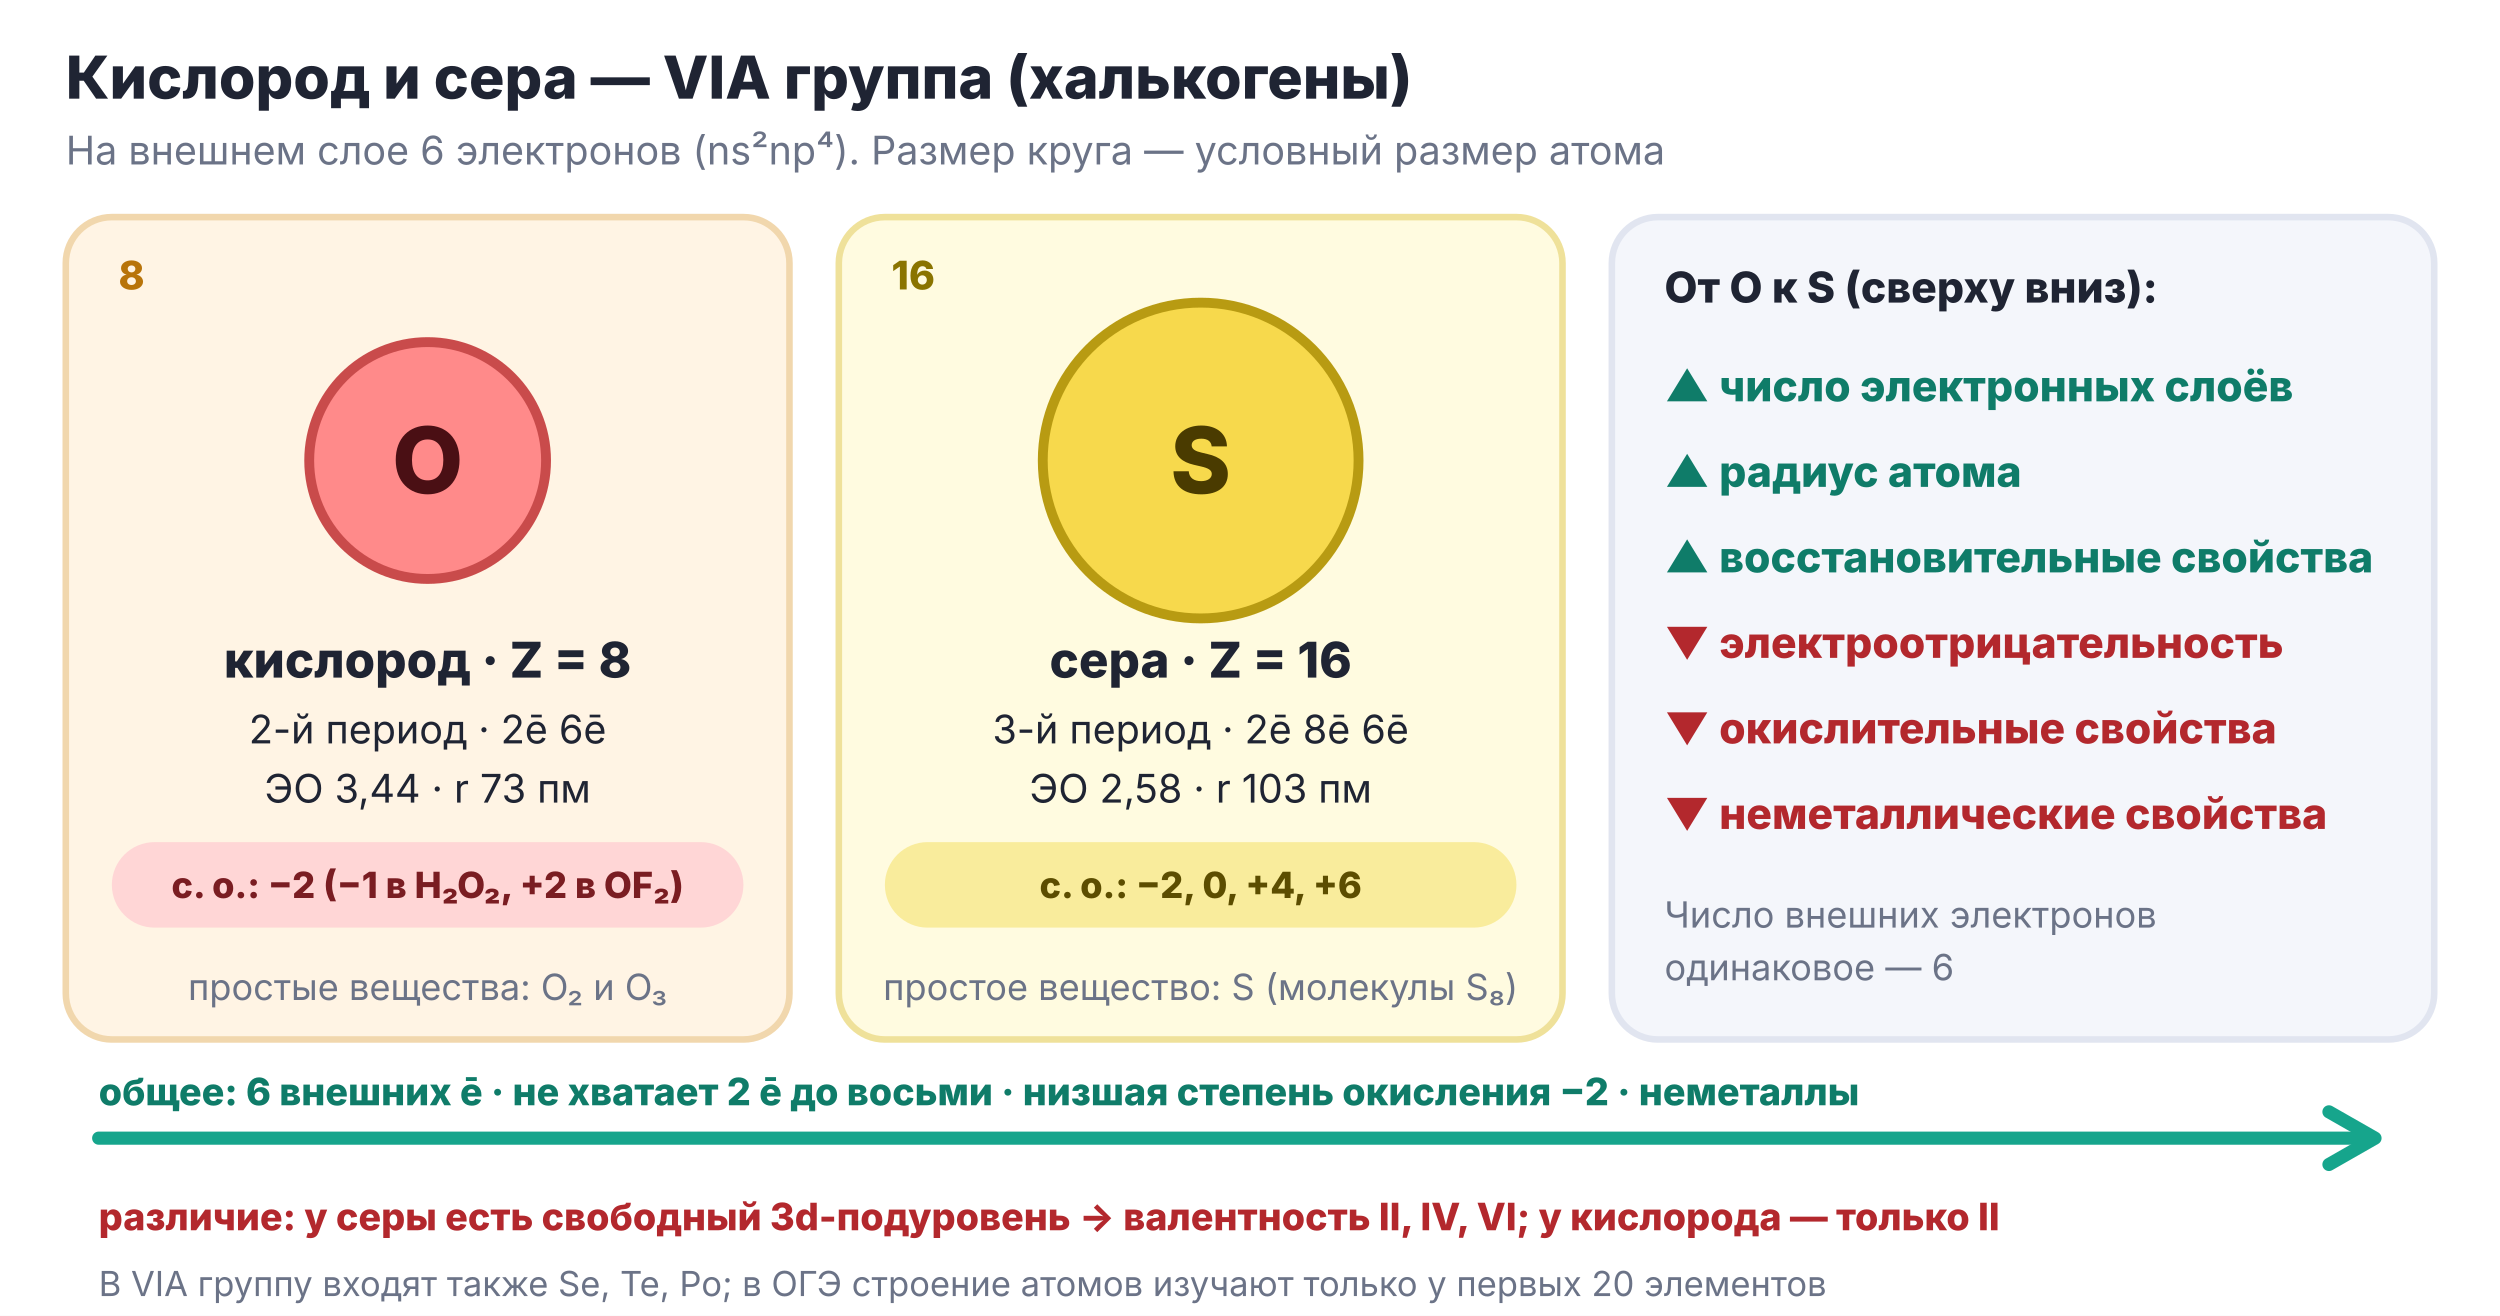
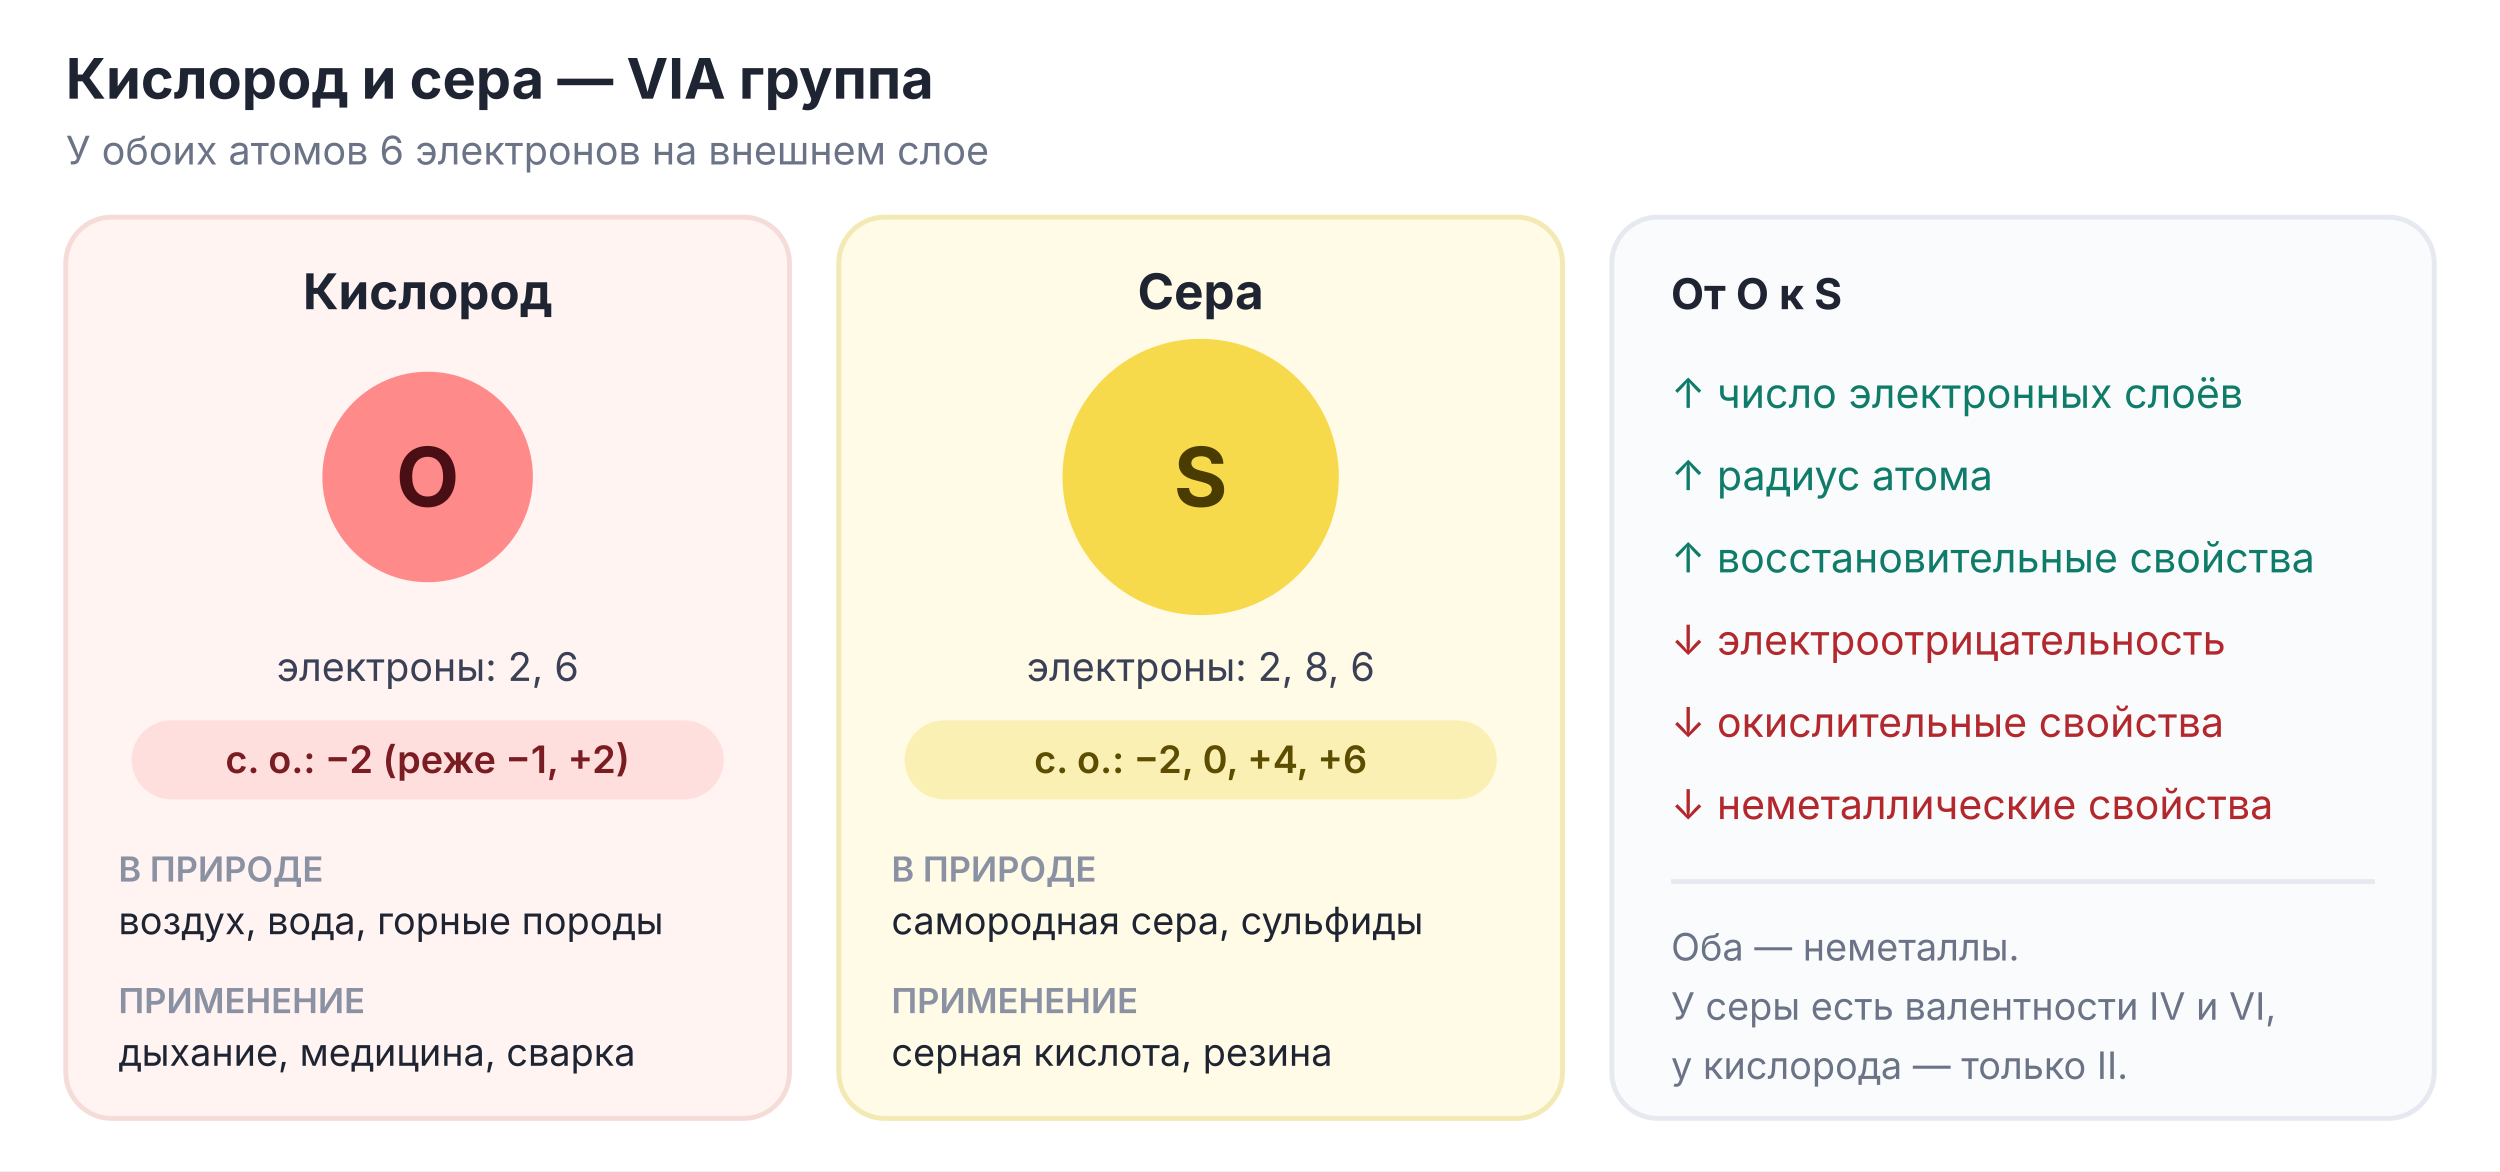
- <svg xmlns="http://www.w3.org/2000/svg" viewBox="0 0 760 400" width="760" height="400" role="img" aria-label="Кислород и сера — элементы VIA группы. У обоих 6 электронов на внешнем слое. От кислорода к сере радиус растёт, электроотрицательность и окислительные свойства уменьшаются">
+ <svg xmlns="http://www.w3.org/2000/svg" viewBox="0 0 760 356" width="760" height="356" role="img" aria-label="Кислород и сера — элементы VIA группы, у обоих 6 электронов на внешнем слое. Кислород: степень окисления −2 (реже −1 и +2), в природе — воздух, вода, горные породы; применение — дыхание, медицина, сварка. Сера: степени окисления −2, 0, +4, +6, в природе — самородная сера, сульфиды; применение — серная кислота, резина. От кислорода к сере растут число слоёв, радиус и восстановительные свойства, уменьшаются электроотрицательность, окислительные и неметаллические свойства">
  <style>text{font-family:Inter,system-ui,-apple-system,"Segoe UI",sans-serif}</style>
-   <rect width="760" height="400" fill="#ffffff" />
-   <text x="20" y="30" font-size="18" font-weight="800" fill="#1f2433">Кислород и сера — VIA группа (халькогены)</text>
-   <text x="20" y="50" font-size="12" fill="#6b7387">На внешнем слое 6 электронов (ns²np⁴). Размер круга — условный размер атома</text>
+   <rect width="760" height="356" fill="#ffffff" />
+   <text x="20" y="30" font-size="17" font-weight="700" fill="#1f2433">Кислород и сера — VIA группа</text>
+   <text x="20" y="50" font-size="12" fill="#6b7387">У обоих атомов 6 электронов на внешнем слое</text>
  <g>
-     <rect x="20" y="66" width="220" height="250" rx="14" fill="#fff4e4" stroke="#f1d7ad" stroke-width="2" />
-     <text x="36" y="88" font-size="12" font-weight="800" fill="#b8740a">8</text>
-     <circle cx="130" cy="140" r="36" fill="#ff8a8a" stroke="#c94b4b" stroke-width="3" />
-     <text x="130" y="150" text-anchor="middle" font-size="28" font-weight="800" fill="#4a0f14">O</text>
-     <text x="130" y="206" text-anchor="middle" font-size="15" font-weight="800" fill="#1f2433">кислород · Z = 8</text>
-     <text x="130" y="226" text-anchor="middle" font-size="12" fill="#1f2433">2-й период · 2ē 6ē</text>
-     <text x="130" y="244" text-anchor="middle" font-size="12" fill="#1f2433">ЭО 3,44 · r 73 пм</text>
-     <rect x="34" y="256" width="192" height="26" rx="13" fill="#ffd6d6" />
-     <text x="130" y="273" text-anchor="middle" font-size="11" font-weight="800" fill="#7a1d22">с. о.: −2 (−1 в H₂O₂, +2 в OF₂)</text>
-     <text x="130" y="304" text-anchor="middle" font-size="11" fill="#6b7387">простые вещества: O₂ и O₃</text>
+     <rect x="20" y="66" width="220" height="274" rx="14" fill="#fff4f2" stroke="#f6dcd8" stroke-width="1.5" />
+     <text x="130" y="94" text-anchor="middle" font-size="15" font-weight="700" fill="#1f2433">Кислород</text>
+     <circle cx="130" cy="145" r="32" fill="#ff8a8a" />
+     <text x="130" y="154" text-anchor="middle" font-size="25" font-weight="700" fill="#4a0f14">O</text>
+     <text x="130" y="207" text-anchor="middle" font-size="12" fill="#3a4056">электроны: 2, 6</text>
+     <rect x="40" y="219" width="180" height="24" rx="12" fill="#ffdede" />
+     <text x="130" y="235" text-anchor="middle" font-size="11.5" font-weight="600" fill="#7a1d22">с. о.: −2 (реже −1, +2)</text>
+     <text x="36" y="268" font-size="10.5" font-weight="600" fill="#8a91a3">В ПРИРОДЕ</text>
+     <text x="36" y="284" font-size="11.5" fill="#1f2433">воздух, вода, горные породы</text>
+     <text x="36" y="308" font-size="10.5" font-weight="600" fill="#8a91a3">ПРИМЕНЕНИЕ</text>
+     <text x="36" y="324" font-size="11.5" fill="#1f2433">дыхание, медицина, сварка</text>
  </g>
  <g>
-     <rect x="255" y="66" width="220" height="250" rx="14" fill="#fffbe0" stroke="#efe19a" stroke-width="2" />
-     <text x="271" y="88" font-size="12" font-weight="800" fill="#8a7400">16</text>
-     <circle cx="365" cy="140" r="48" fill="#f7d94c" stroke="#b89b12" stroke-width="3" />
-     <text x="365" y="150" text-anchor="middle" font-size="28" font-weight="800" fill="#4a3b00">S</text>
-     <text x="365" y="206" text-anchor="middle" font-size="15" font-weight="800" fill="#1f2433">сера · Z = 16</text>
-     <text x="365" y="226" text-anchor="middle" font-size="12" fill="#1f2433">3-й период · 2ē 8ē 6ē</text>
-     <text x="365" y="244" text-anchor="middle" font-size="12" fill="#1f2433">ЭО 2,58 · r 103 пм</text>
-     <rect x="269" y="256" width="192" height="26" rx="13" fill="#f9ec9c" />
-     <text x="365" y="273" text-anchor="middle" font-size="11" font-weight="800" fill="#5c4d00">с. о.: −2, 0, +4, +6</text>
-     <text x="365" y="304" text-anchor="middle" font-size="11" fill="#6b7387">простое вещество: S (молекулы S₈)</text>
+     <rect x="255" y="66" width="220" height="274" rx="14" fill="#fffbe6" stroke="#f3e9b4" stroke-width="1.5" />
+     <text x="365" y="94" text-anchor="middle" font-size="15" font-weight="700" fill="#1f2433">Сера</text>
+     <circle cx="365" cy="145" r="42" fill="#f7d94c" />
+     <text x="365" y="154" text-anchor="middle" font-size="25" font-weight="700" fill="#4a3b00">S</text>
+     <text x="365" y="207" text-anchor="middle" font-size="12" fill="#3a4056">электроны: 2, 8, 6</text>
+     <rect x="275" y="219" width="180" height="24" rx="12" fill="#faf0b4" />
+     <text x="365" y="235" text-anchor="middle" font-size="11.5" font-weight="600" fill="#5c4d00">с. о.: −2, 0, +4, +6</text>
+     <text x="271" y="268" font-size="10.5" font-weight="600" fill="#8a91a3">В ПРИРОДЕ</text>
+     <text x="271" y="284" font-size="11.5" fill="#1f2433">самородная сера, сульфиды</text>
+     <text x="271" y="308" font-size="10.5" font-weight="600" fill="#8a91a3">ПРИМЕНЕНИЕ</text>
+     <text x="271" y="324" font-size="11.5" fill="#1f2433">серная кислота, резина</text>
  </g>
  <g>
-     <rect x="490" y="66" width="250" height="250" rx="14" fill="#f4f6fb" stroke="#e1e5f0" stroke-width="2" />
-     <text x="506" y="92" font-size="13" font-weight="800" fill="#1f2433">От O к S (сверху вниз):</text>
-     <text x="506" y="122" font-size="13" font-weight="800" fill="#0f7c69">▲ число электронных слоёв</text>
-     <text x="506" y="148" font-size="13" font-weight="800" fill="#0f7c69">▲ радиус атома</text>
-     <text x="506" y="174" font-size="13" font-weight="800" fill="#0f7c69">▲ восстановительные свойства</text>
-     <text x="506" y="200" font-size="13" font-weight="800" fill="#b3282d">▼ электроотрицательность</text>
-     <text x="506" y="226" font-size="13" font-weight="800" fill="#b3282d">▼ окислительные свойства</text>
-     <text x="506" y="252" font-size="13" font-weight="800" fill="#b3282d">▼ неметаллические свойства</text>
-     <text x="506" y="282" font-size="11" fill="#6b7387">Число внешних электронов</text>
-     <text x="506" y="298" font-size="11" fill="#6b7387">одинаковое — 6</text>
+     <rect x="490" y="66" width="250" height="274" rx="14" fill="#fafbfd" stroke="#e6e9f0" stroke-width="1.5" />
+     <text x="508" y="94" font-size="13" font-weight="700" fill="#1f2433">От O к S</text>
+     <text x="508" y="124" font-size="12.5" fill="#0f7c69">↑ число электронных слоёв</text>
+     <text x="508" y="149" font-size="12.5" fill="#0f7c69">↑ радиус атома</text>
+     <text x="508" y="174" font-size="12.5" fill="#0f7c69">↑ восстановительные свойства</text>
+     <text x="508" y="199" font-size="12.5" fill="#b3282d">↓ электроотрицательность</text>
+     <text x="508" y="224" font-size="12.5" fill="#b3282d">↓ окислительные свойства</text>
+     <text x="508" y="249" font-size="12.5" fill="#b3282d">↓ неметаллические свойства</text>
+     <line x1="508" y1="268" x2="722" y2="268" stroke="#e6e9f0" stroke-width="1.5" />
+     <text x="508" y="292" font-size="11.5" fill="#6b7387">Оба — неметаллы.</text>
+     <text x="508" y="310" font-size="11.5" fill="#6b7387">У серы есть валентности IV и VI,</text>
+     <text x="508" y="328" font-size="11.5" fill="#6b7387">у кислорода — только II.</text>
  </g>
-   <g stroke-linecap="round" stroke-linejoin="round" fill="none">
-     <line x1="30" y1="346" x2="720" y2="346" stroke="#16a58c" stroke-width="4" />
-     <polyline points="708,338 722,346 708,354" stroke="#16a58c" stroke-width="4" />
-   </g>
-   <text x="30" y="336" font-size="11.5" font-weight="800" fill="#0f7c69">общее: 6 внешних ē · не хватает 2 ē до восьми · низшая степень окисления −2 · неметаллы</text>
-   <text x="30" y="374" font-size="11.5" font-weight="800" fill="#b3282d">различие: у серы есть свободный 3d-подуровень → валентность II, IV, VI; у кислорода — только II</text>
-   <text x="30" y="394" font-size="10.5" fill="#6b7387">В VIA группу входят также Se, Te, Po; в ОГЭ строение атомов изучают только у первых 20 элементов</text>
</svg>
